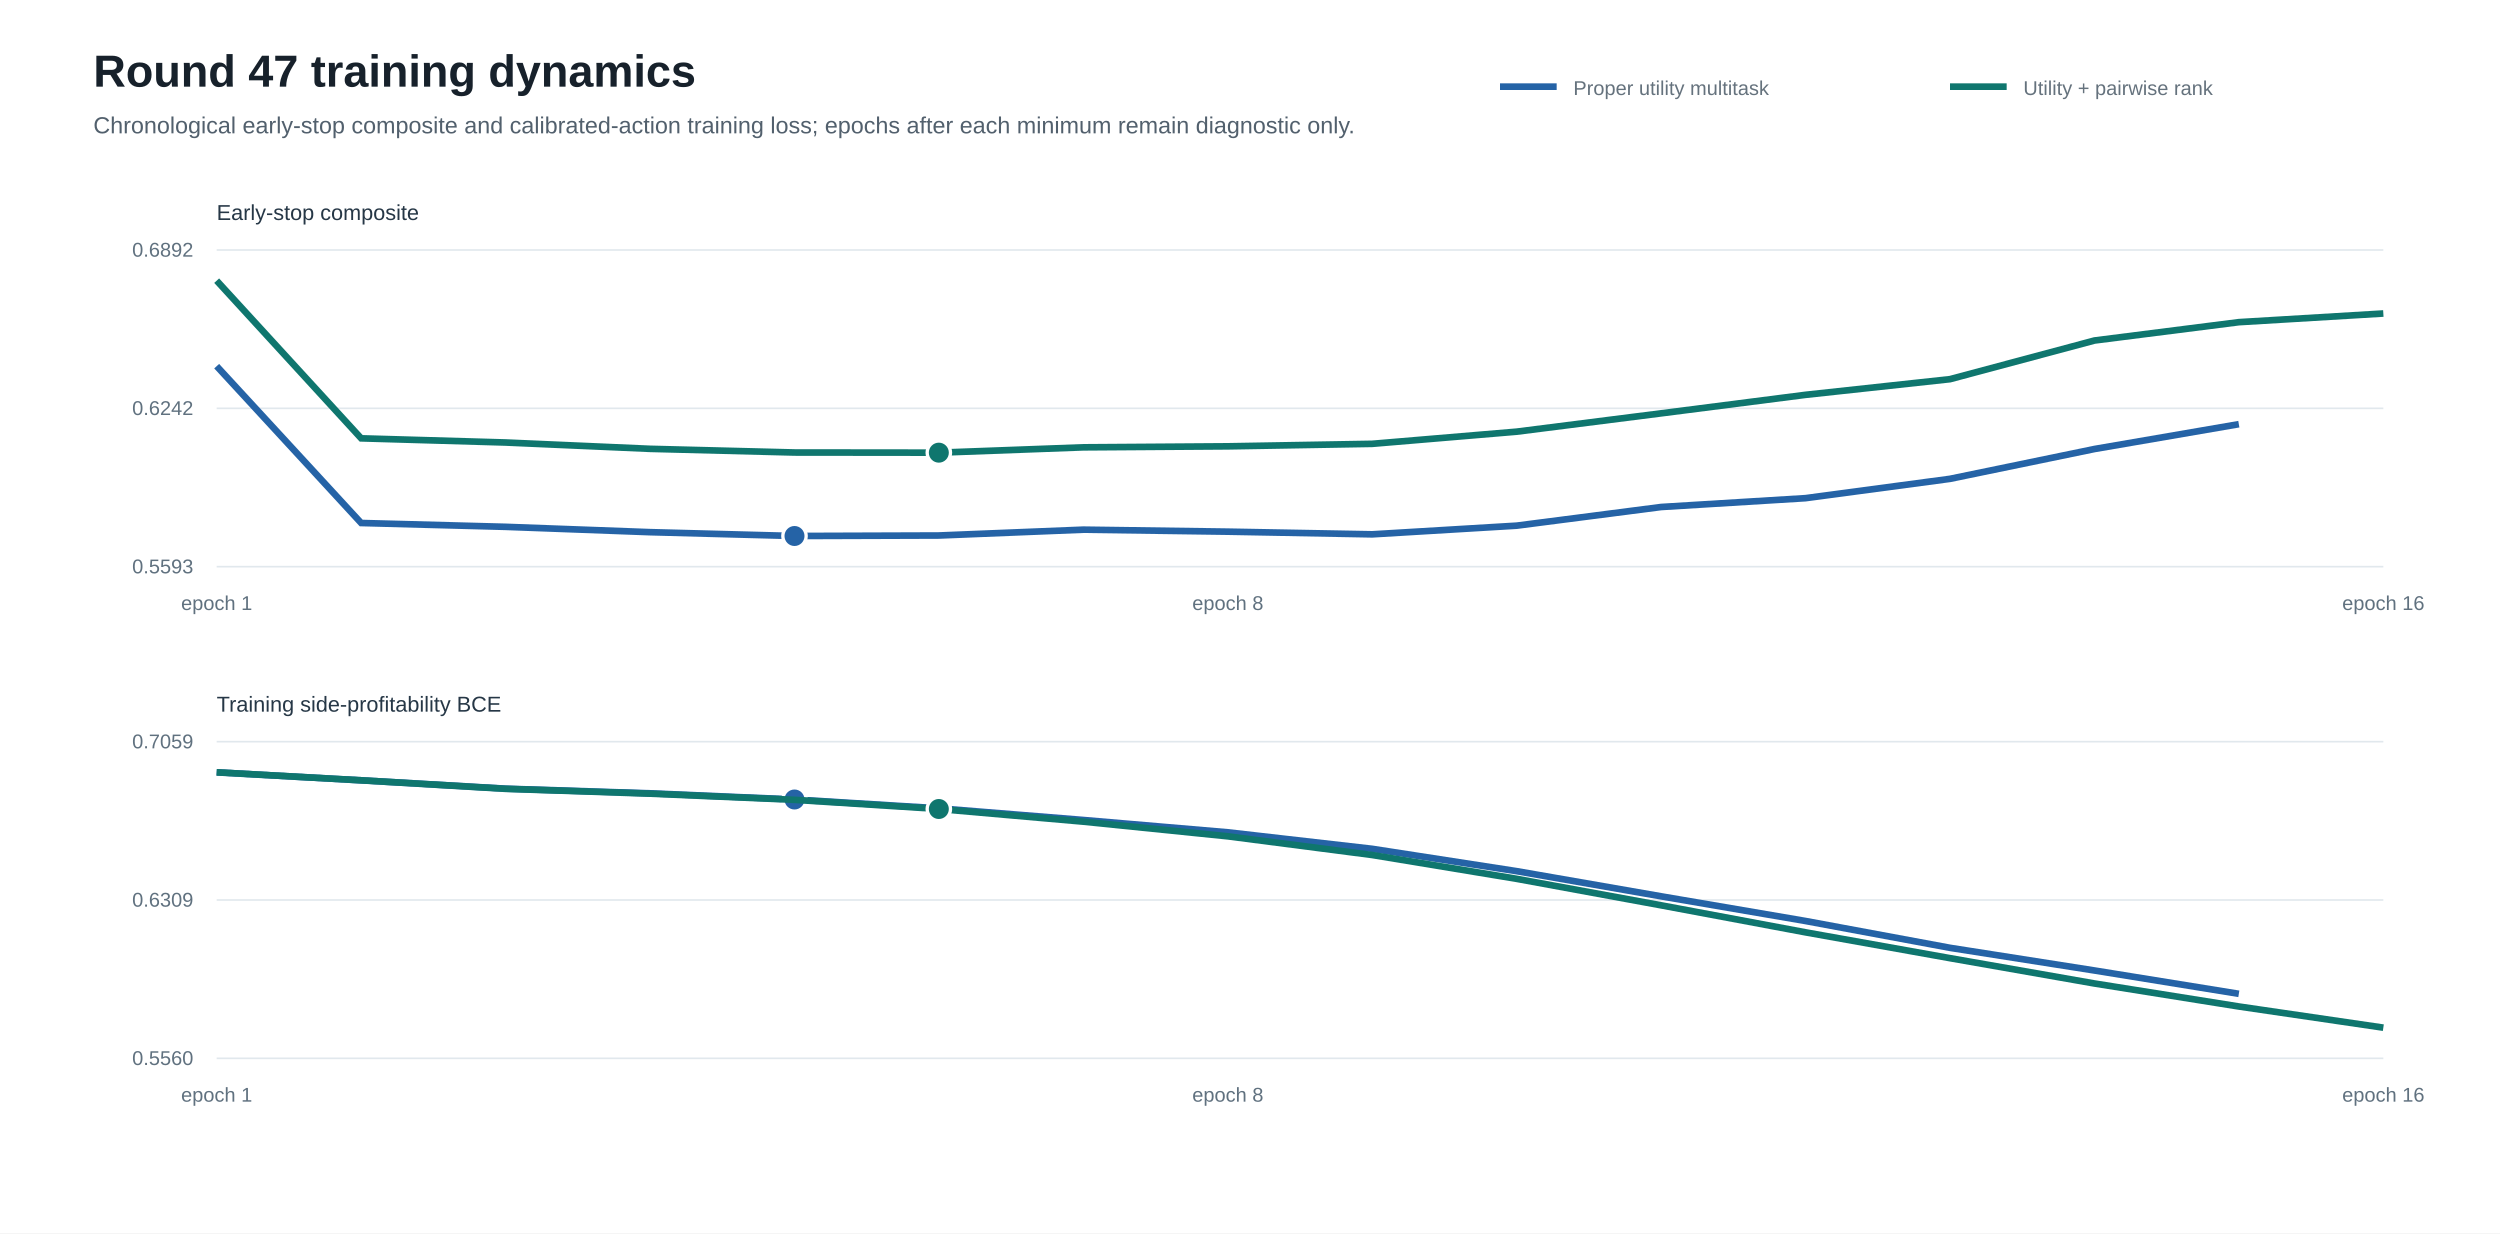
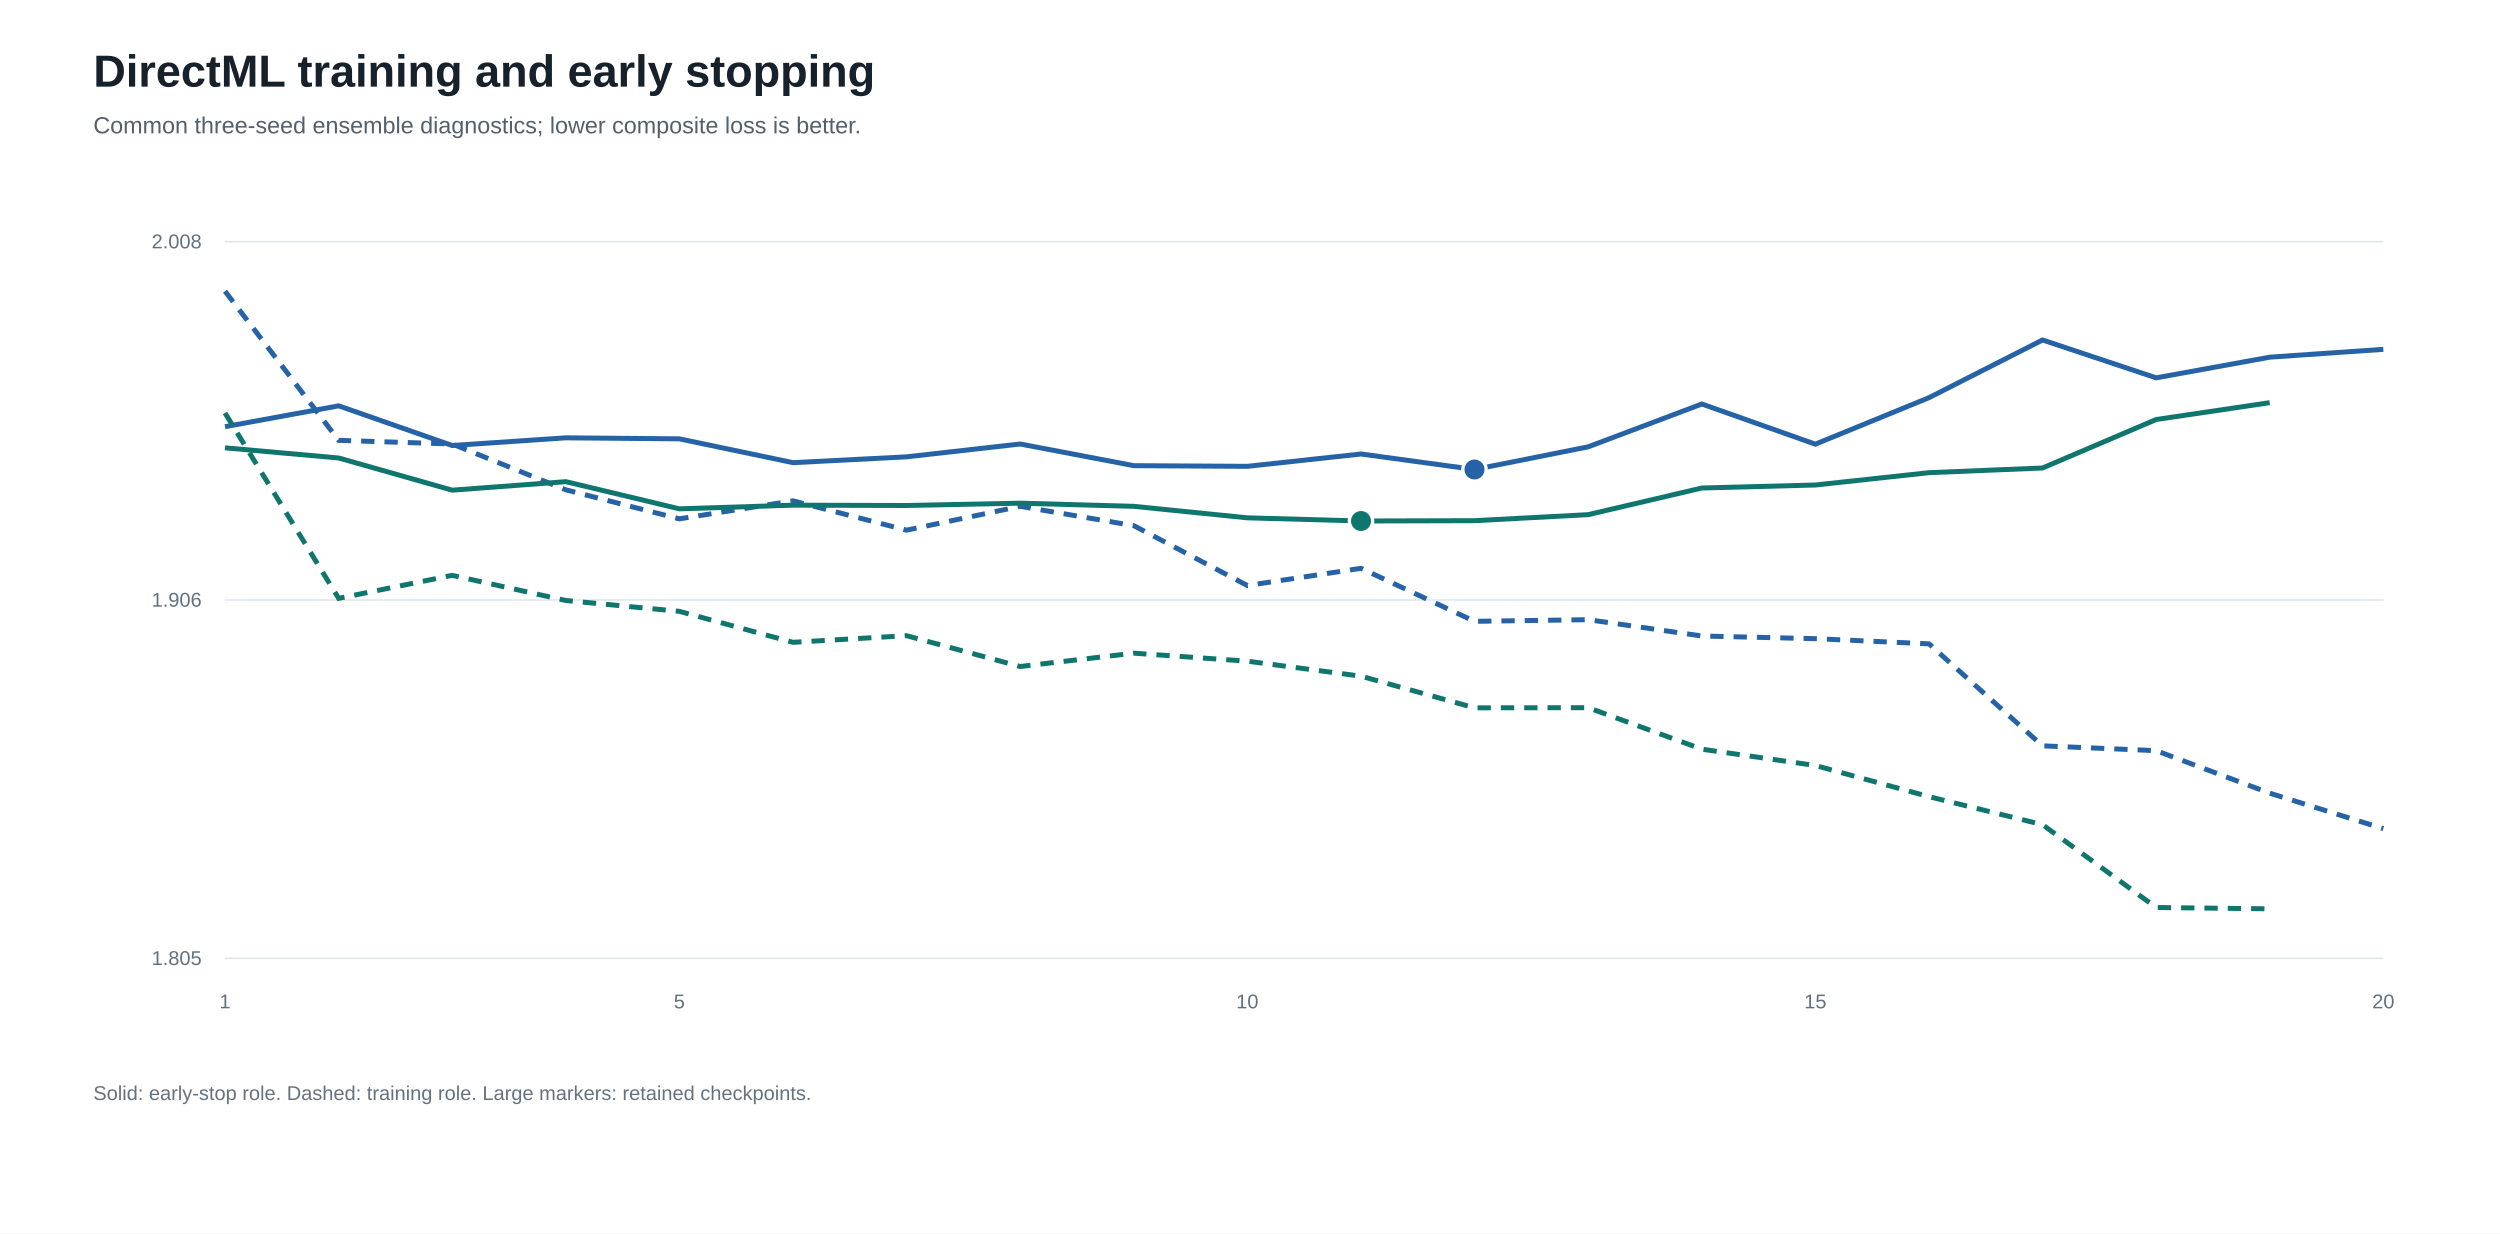
<svg xmlns="http://www.w3.org/2000/svg" width="1500" height="740" viewBox="0 0 1500 740" role="img" aria-labelledby="title desc">
  <rect width="100%" height="100%" fill="#ffffff" />
  <style>text{font-family:"Segoe UI",Arial,sans-serif;letter-spacing:0}.title{font-size:27px;font-weight:700;fill:#17212b}.subtitle{font-size:14px;fill:#52606d}.label{font-size:13px;fill:#263746}.axis{font-size:12px;fill:#60717f}.value{font-size:12px;font-weight:650;fill:#263746}.note{font-size:12px;fill:#65727d}.grid{stroke:#e1e8ed;stroke-width:1}.zero{stroke:#526674;stroke-width:2;stroke-dasharray:6 5}</style>
-   <text x="56" y="52" class="title">Round 47 training dynamics</text>
-   <text x="56" y="80" class="subtitle">Chronological early-stop composite and calibrated-action training loss; epochs after each minimum remain diagnostic only.</text>
-   <text x="130" y="132" class="label">Early-stop composite</text>
-   <line x1="130" y1="340.0" x2="1430" y2="340.0" class="grid" />
-   <text x="116" y="344.0" text-anchor="end" class="axis">0.5593</text>
-   <line x1="130" y1="245.0" x2="1430" y2="245.0" class="grid" />
-   <text x="116" y="249.0" text-anchor="end" class="axis">0.6242</text>
-   <line x1="130" y1="150.0" x2="1430" y2="150.0" class="grid" />
-   <text x="116" y="154.0" text-anchor="end" class="axis">0.6892</text>
-   <polyline points="130.0,219.7 216.7,313.8 303.3,316.1 390.0,319.3 476.7,321.6 563.3,321.3 650.0,317.8 736.7,319.0 823.3,320.6 910.0,315.4 996.7,304.2 1083.3,298.9 1170.0,287.3 1256.7,269.4 1343.3,254.5" fill="none" stroke="#2563a6" stroke-width="4" />
-   <circle cx="476.7" cy="321.6" r="7" fill="#2563a6" stroke="#ffffff" stroke-width="2" />
-   <polyline points="130.0,168.4 216.7,263.0 303.3,265.5 390.0,269.3 476.7,271.5 563.3,271.6 650.0,268.4 736.7,267.8 823.3,266.3 910.0,259.0 996.7,248.0 1083.3,236.9 1170.0,227.5 1256.7,204.3 1343.3,193.3 1430.0,188.1" fill="none" stroke="#0f766e" stroke-width="4" />
-   <circle cx="563.3" cy="271.6" r="7" fill="#0f766e" stroke="#ffffff" stroke-width="2" />
-   <text x="130.0" y="366" text-anchor="middle" class="axis">epoch 1</text>
-   <text x="736.7" y="366" text-anchor="middle" class="axis">epoch 8</text>
-   <text x="1430.0" y="366" text-anchor="middle" class="axis">epoch 16</text>
-   <text x="130" y="427" class="label">Training side-profitability BCE</text>
-   <line x1="130" y1="635.0" x2="1430" y2="635.0" class="grid" />
-   <text x="116" y="639.0" text-anchor="end" class="axis">0.5560</text>
-   <line x1="130" y1="540.0" x2="1430" y2="540.0" class="grid" />
-   <text x="116" y="544.0" text-anchor="end" class="axis">0.6309</text>
-   <line x1="130" y1="445.0" x2="1430" y2="445.0" class="grid" />
-   <text x="116" y="449.0" text-anchor="end" class="axis">0.7059</text>
-   <polyline points="130.0,463.4 216.7,468.2 303.3,473.2 390.0,476.0 476.7,479.7 563.3,485.0 650.0,492.0 736.7,499.4 823.3,509.3 910.0,522.7 996.7,537.8 1083.3,552.6 1170.0,568.7 1256.7,582.3 1343.3,596.3" fill="none" stroke="#2563a6" stroke-width="4" />
-   <circle cx="476.7" cy="479.7" r="7" fill="#2563a6" stroke="#ffffff" stroke-width="2" />
-   <polyline points="130.0,463.4 216.7,468.2 303.3,473.3 390.0,476.2 476.7,479.9 563.3,485.4 650.0,493.0 736.7,501.8 823.3,513.0 910.0,527.3 996.7,543.2 1083.3,559.4 1170.0,574.9 1256.7,590.1 1343.3,603.9 1430.0,616.6" fill="none" stroke="#0f766e" stroke-width="4" />
-   <circle cx="563.3" cy="485.4" r="7" fill="#0f766e" stroke="#ffffff" stroke-width="2" />
-   <text x="130.0" y="661" text-anchor="middle" class="axis">epoch 1</text>
-   <text x="736.7" y="661" text-anchor="middle" class="axis">epoch 8</text>
-   <text x="1430.0" y="661" text-anchor="middle" class="axis">epoch 16</text>
-   <line x1="900" y1="52" x2="934" y2="52" stroke="#2563a6" stroke-width="4" />
-   <text x="944" y="57" class="note">Proper utility multitask</text>
-   <line x1="1170" y1="52" x2="1204" y2="52" stroke="#0f766e" stroke-width="4" />
-   <text x="1214" y="57" class="note">Utility + pairwise rank</text>
+   <text x="56" y="52" class="title">DirectML training and early stopping</text>
+   <text x="56" y="80" class="subtitle">Common three-seed ensemble diagnostics; lower composite loss is better.</text>
+   <line x1="135" y1="575.0" x2="1430" y2="575.0" class="grid" />
+   <text x="121" y="579.0" text-anchor="end" class="axis">1.805</text>
+   <line x1="135" y1="360.0" x2="1430" y2="360.0" class="grid" />
+   <text x="121" y="364.0" text-anchor="end" class="axis">1.906</text>
+   <line x1="135" y1="145.0" x2="1430" y2="145.0" class="grid" />
+   <text x="121" y="149.0" text-anchor="end" class="axis">2.008</text>
+   <polyline points="135.0,256.0 203.2,243.5 271.3,267.3 339.5,262.7 407.6,263.3 475.8,277.6 543.9,274.1 612.1,266.4 680.3,279.4 748.4,279.8 816.6,272.4 884.7,281.7 952.9,268.1 1021.1,242.4 1089.2,266.5 1157.4,238.6 1225.5,204.0 1293.7,226.7 1361.8,214.3 1430.0,209.6" fill="none" stroke="#2563a6" stroke-width="3" />
+   <polyline points="135.0,174.7 203.2,264.2 271.3,266.4 339.5,293.9 407.6,311.3 475.8,300.5 543.9,318.1 612.1,303.8 680.3,315.4 748.4,351.3 816.6,341.0 884.7,372.8 952.9,371.8 1021.1,381.6 1089.2,383.2 1157.4,386.3 1225.5,447.5 1293.7,450.4 1361.8,475.9 1430.0,497.2" fill="none" stroke="#2563a6" stroke-width="3" stroke-dasharray="8 6" />
+   <circle cx="884.7" cy="281.7" r="7" fill="#2563a6" stroke="#ffffff" stroke-width="2" />
+   <polyline points="135.0,268.7 203.2,274.8 271.3,294.1 339.5,289.0 407.6,305.3 475.8,303.1 543.9,303.3 612.1,301.9 680.3,303.8 748.4,310.7 816.6,312.6 884.7,312.4 952.9,308.8 1021.1,292.8 1089.2,291.0 1157.4,283.6 1225.5,280.8 1293.7,251.7 1361.8,241.6" fill="none" stroke="#0f766e" stroke-width="3" />
+   <polyline points="135.0,247.8 203.2,359.0 271.3,345.2 339.5,360.3 407.6,366.8 475.8,385.4 543.9,381.4 612.1,399.9 680.3,391.9 748.4,396.7 816.6,405.7 884.7,424.7 952.9,424.6 1021.1,449.5 1089.2,459.3 1157.4,478.0 1225.5,494.8 1293.7,544.5 1361.8,545.3" fill="none" stroke="#0f766e" stroke-width="3" stroke-dasharray="8 6" />
+   <circle cx="816.6" cy="312.6" r="7" fill="#0f766e" stroke="#ffffff" stroke-width="2" />
+   <text x="135.0" y="605" text-anchor="middle" class="axis">1</text>
+   <text x="407.6" y="605" text-anchor="middle" class="axis">5</text>
+   <text x="748.4" y="605" text-anchor="middle" class="axis">10</text>
+   <text x="1089.2" y="605" text-anchor="middle" class="axis">15</text>
+   <text x="1430.0" y="605" text-anchor="middle" class="axis">20</text>
+   <text x="56" y="660" class="note">Solid: early-stop role. Dashed: training role. Large markers: retained checkpoints.</text>
</svg>
